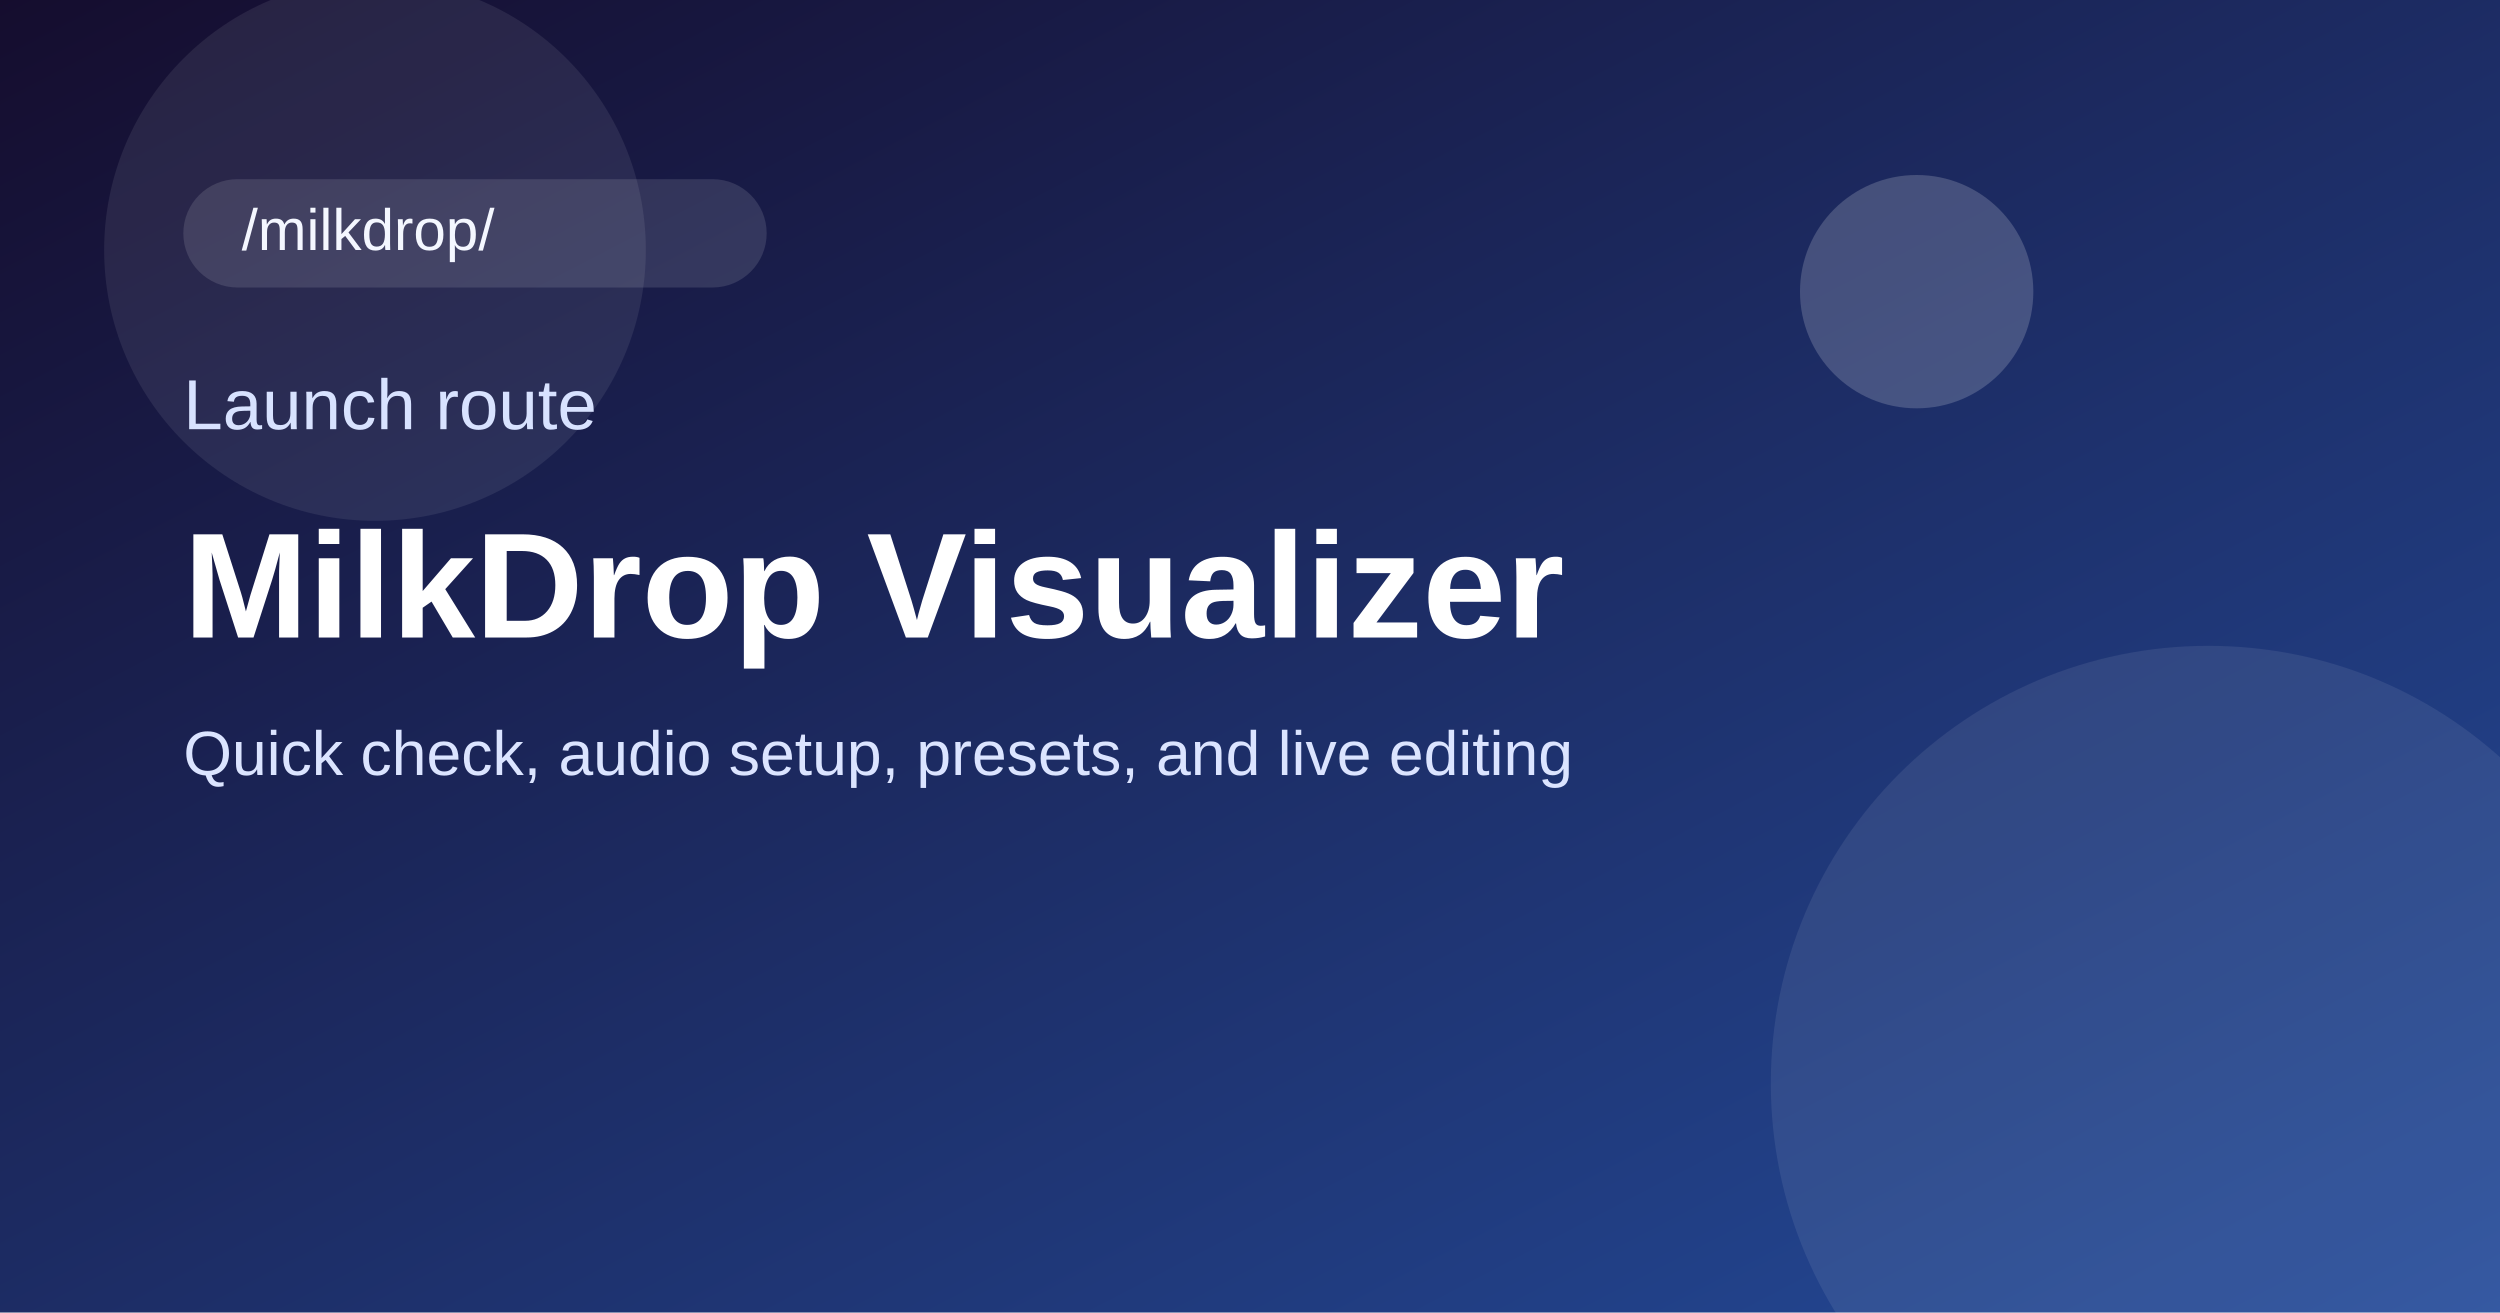
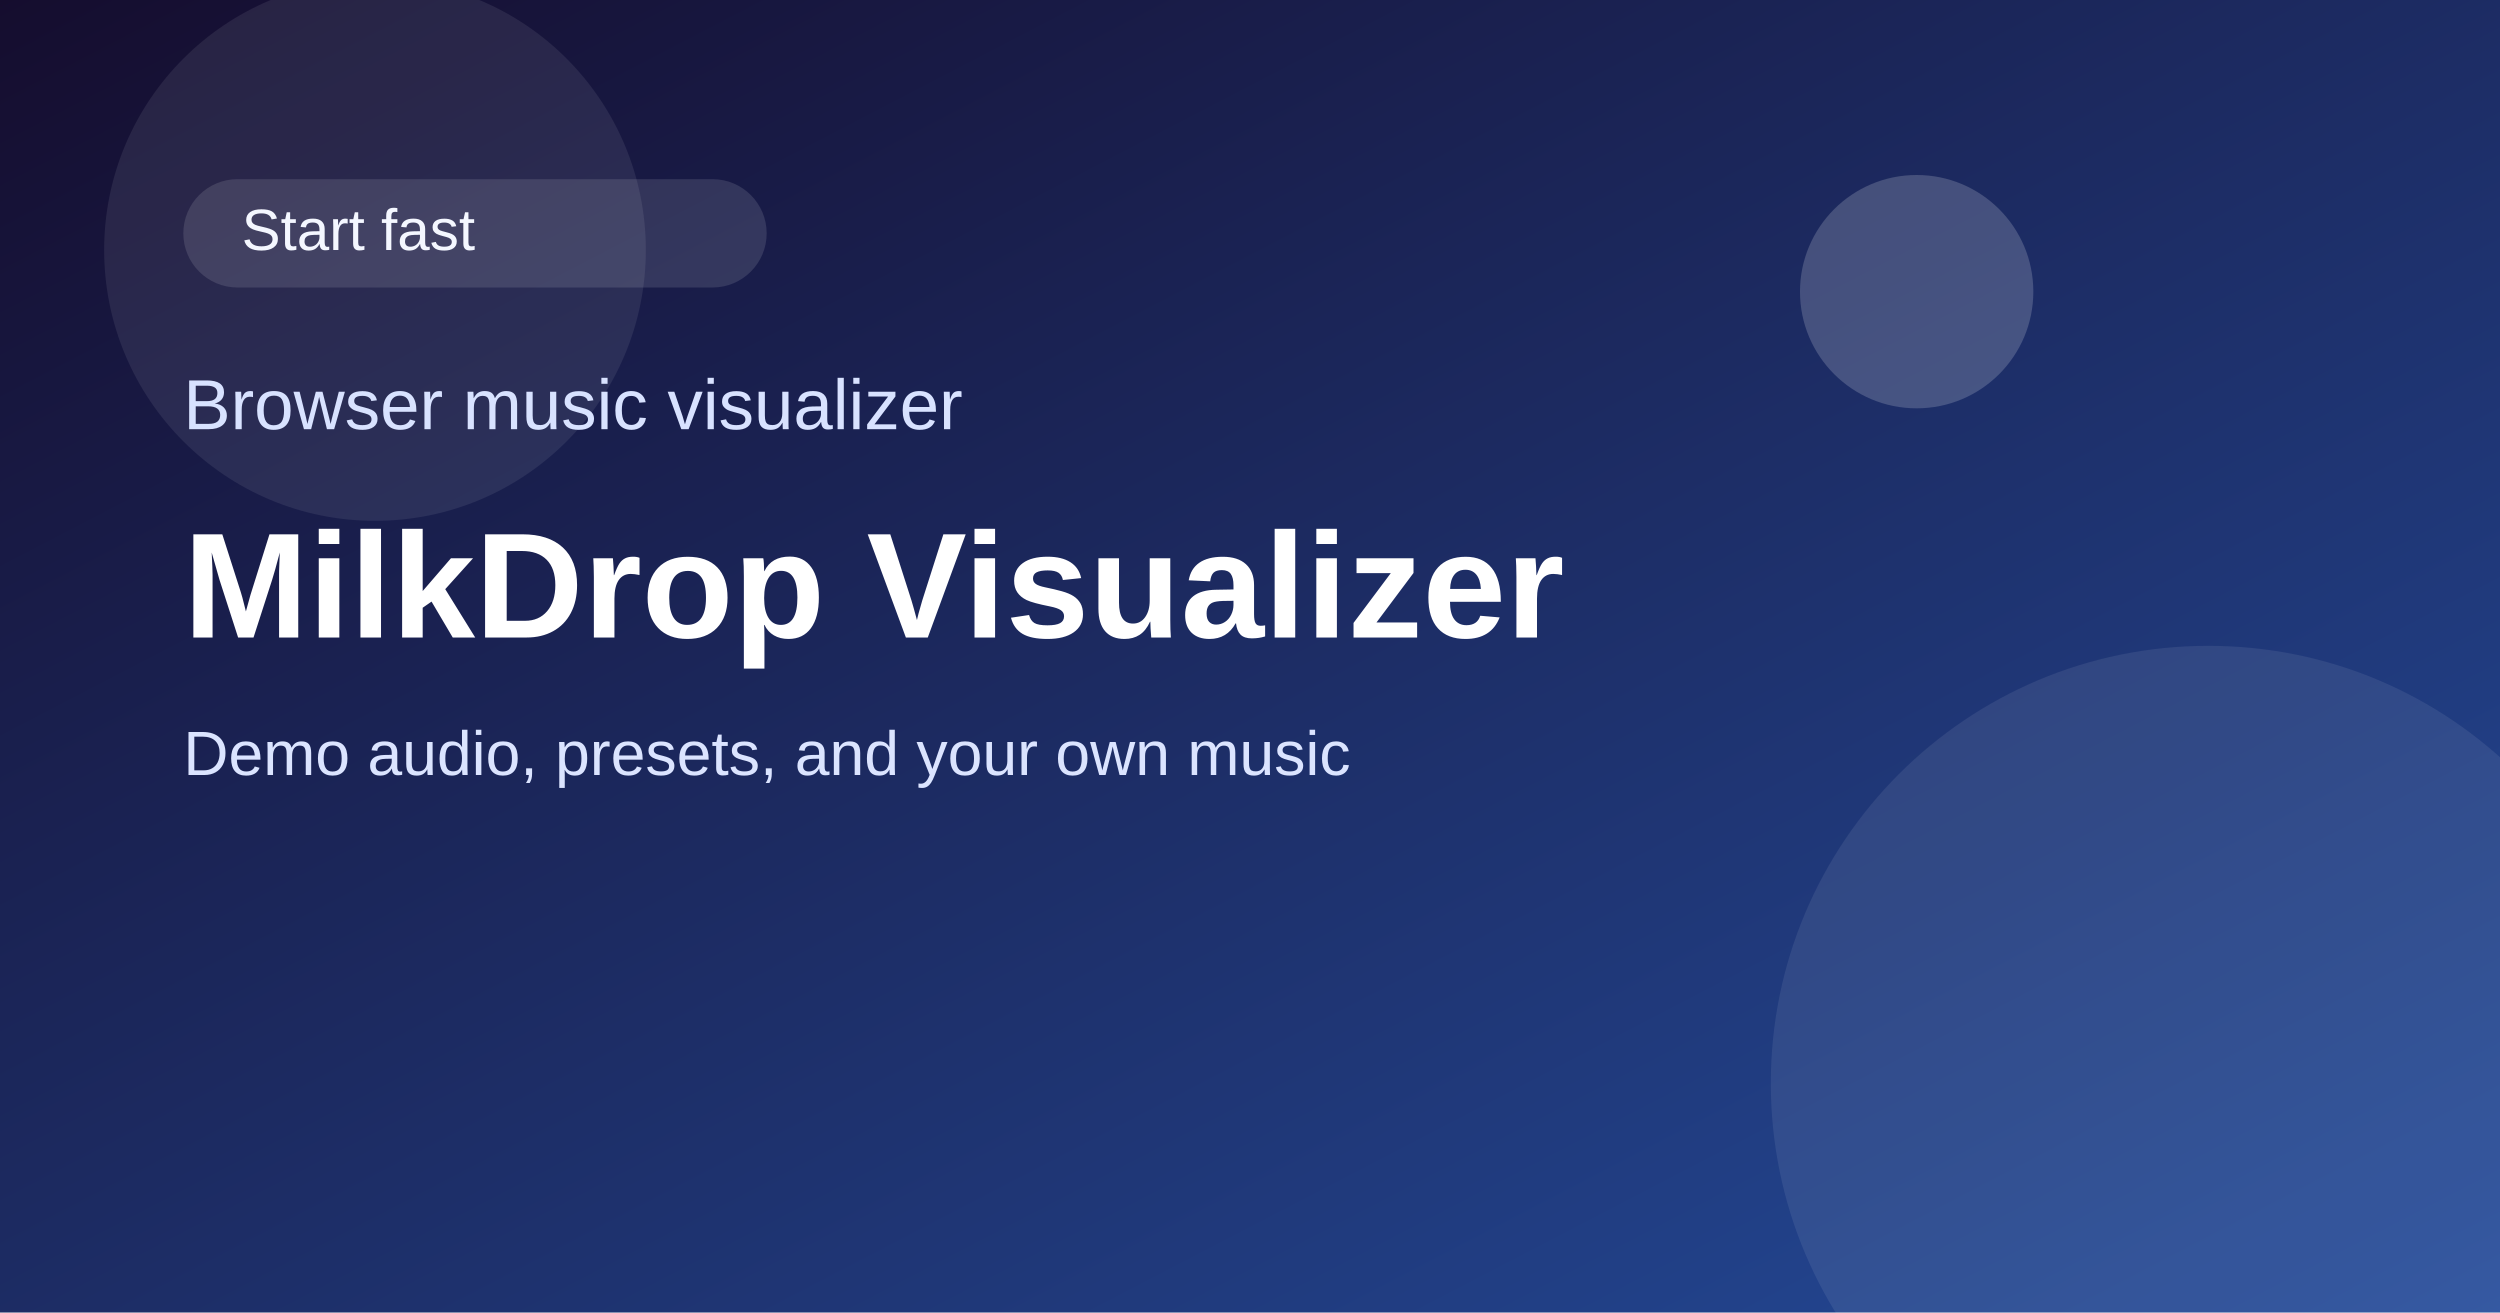
<svg xmlns="http://www.w3.org/2000/svg" width="1200" height="630" viewBox="0 0 1200 630" role="img" aria-label="MilkDrop Visualizer">
  <defs>
    <linearGradient id="bg" x1="0" y1="0" x2="1" y2="1">
      <stop offset="0%" stop-color="#150d2e" />
      <stop offset="100%" stop-color="#244b9a" />
    </linearGradient>
  </defs>
  <rect width="1200" height="630" fill="url(#bg)" />
  <circle cx="1060" cy="520" r="210" fill="rgba(255,255,255,0.08)" />
  <circle cx="180" cy="120" r="130" fill="rgba(255,255,255,0.08)" />
  <circle cx="920" cy="140" r="56" fill="rgba(255,255,255,0.18)" />
  <rect x="88" y="86" width="280" height="52" rx="26" fill="rgba(255,255,255,0.12)" />
-   <text x="116" y="120" font-size="28" fill="#f4f7ff" font-family="Space Grotesk, Arial, sans-serif">/milkdrop/</text>
-   <text x="88" y="206" font-size="34" fill="#d8e2ff" font-family="Space Grotesk, Arial, sans-serif">Launch route</text>
+   <text x="116" y="120" font-size="28" fill="#f4f7ff" font-family="Space Grotesk, Arial, sans-serif">Start fast</text>
+   <text x="88" y="206" font-size="34" fill="#d8e2ff" font-family="Space Grotesk, Arial, sans-serif">Browser music visualizer</text>
  <text x="88" y="306" font-size="72" font-weight="700" fill="#ffffff" font-family="Space Grotesk, Arial, sans-serif">MilkDrop Visualizer</text>
-   <text x="88" y="372" font-size="30" fill="#dbe4ff" font-family="Space Grotesk, Arial, sans-serif">Quick check, audio setup, presets, and live editing</text>
+   <text x="88" y="372" font-size="30" fill="#dbe4ff" font-family="Space Grotesk, Arial, sans-serif">Demo audio, presets, and your own music</text>
</svg>
